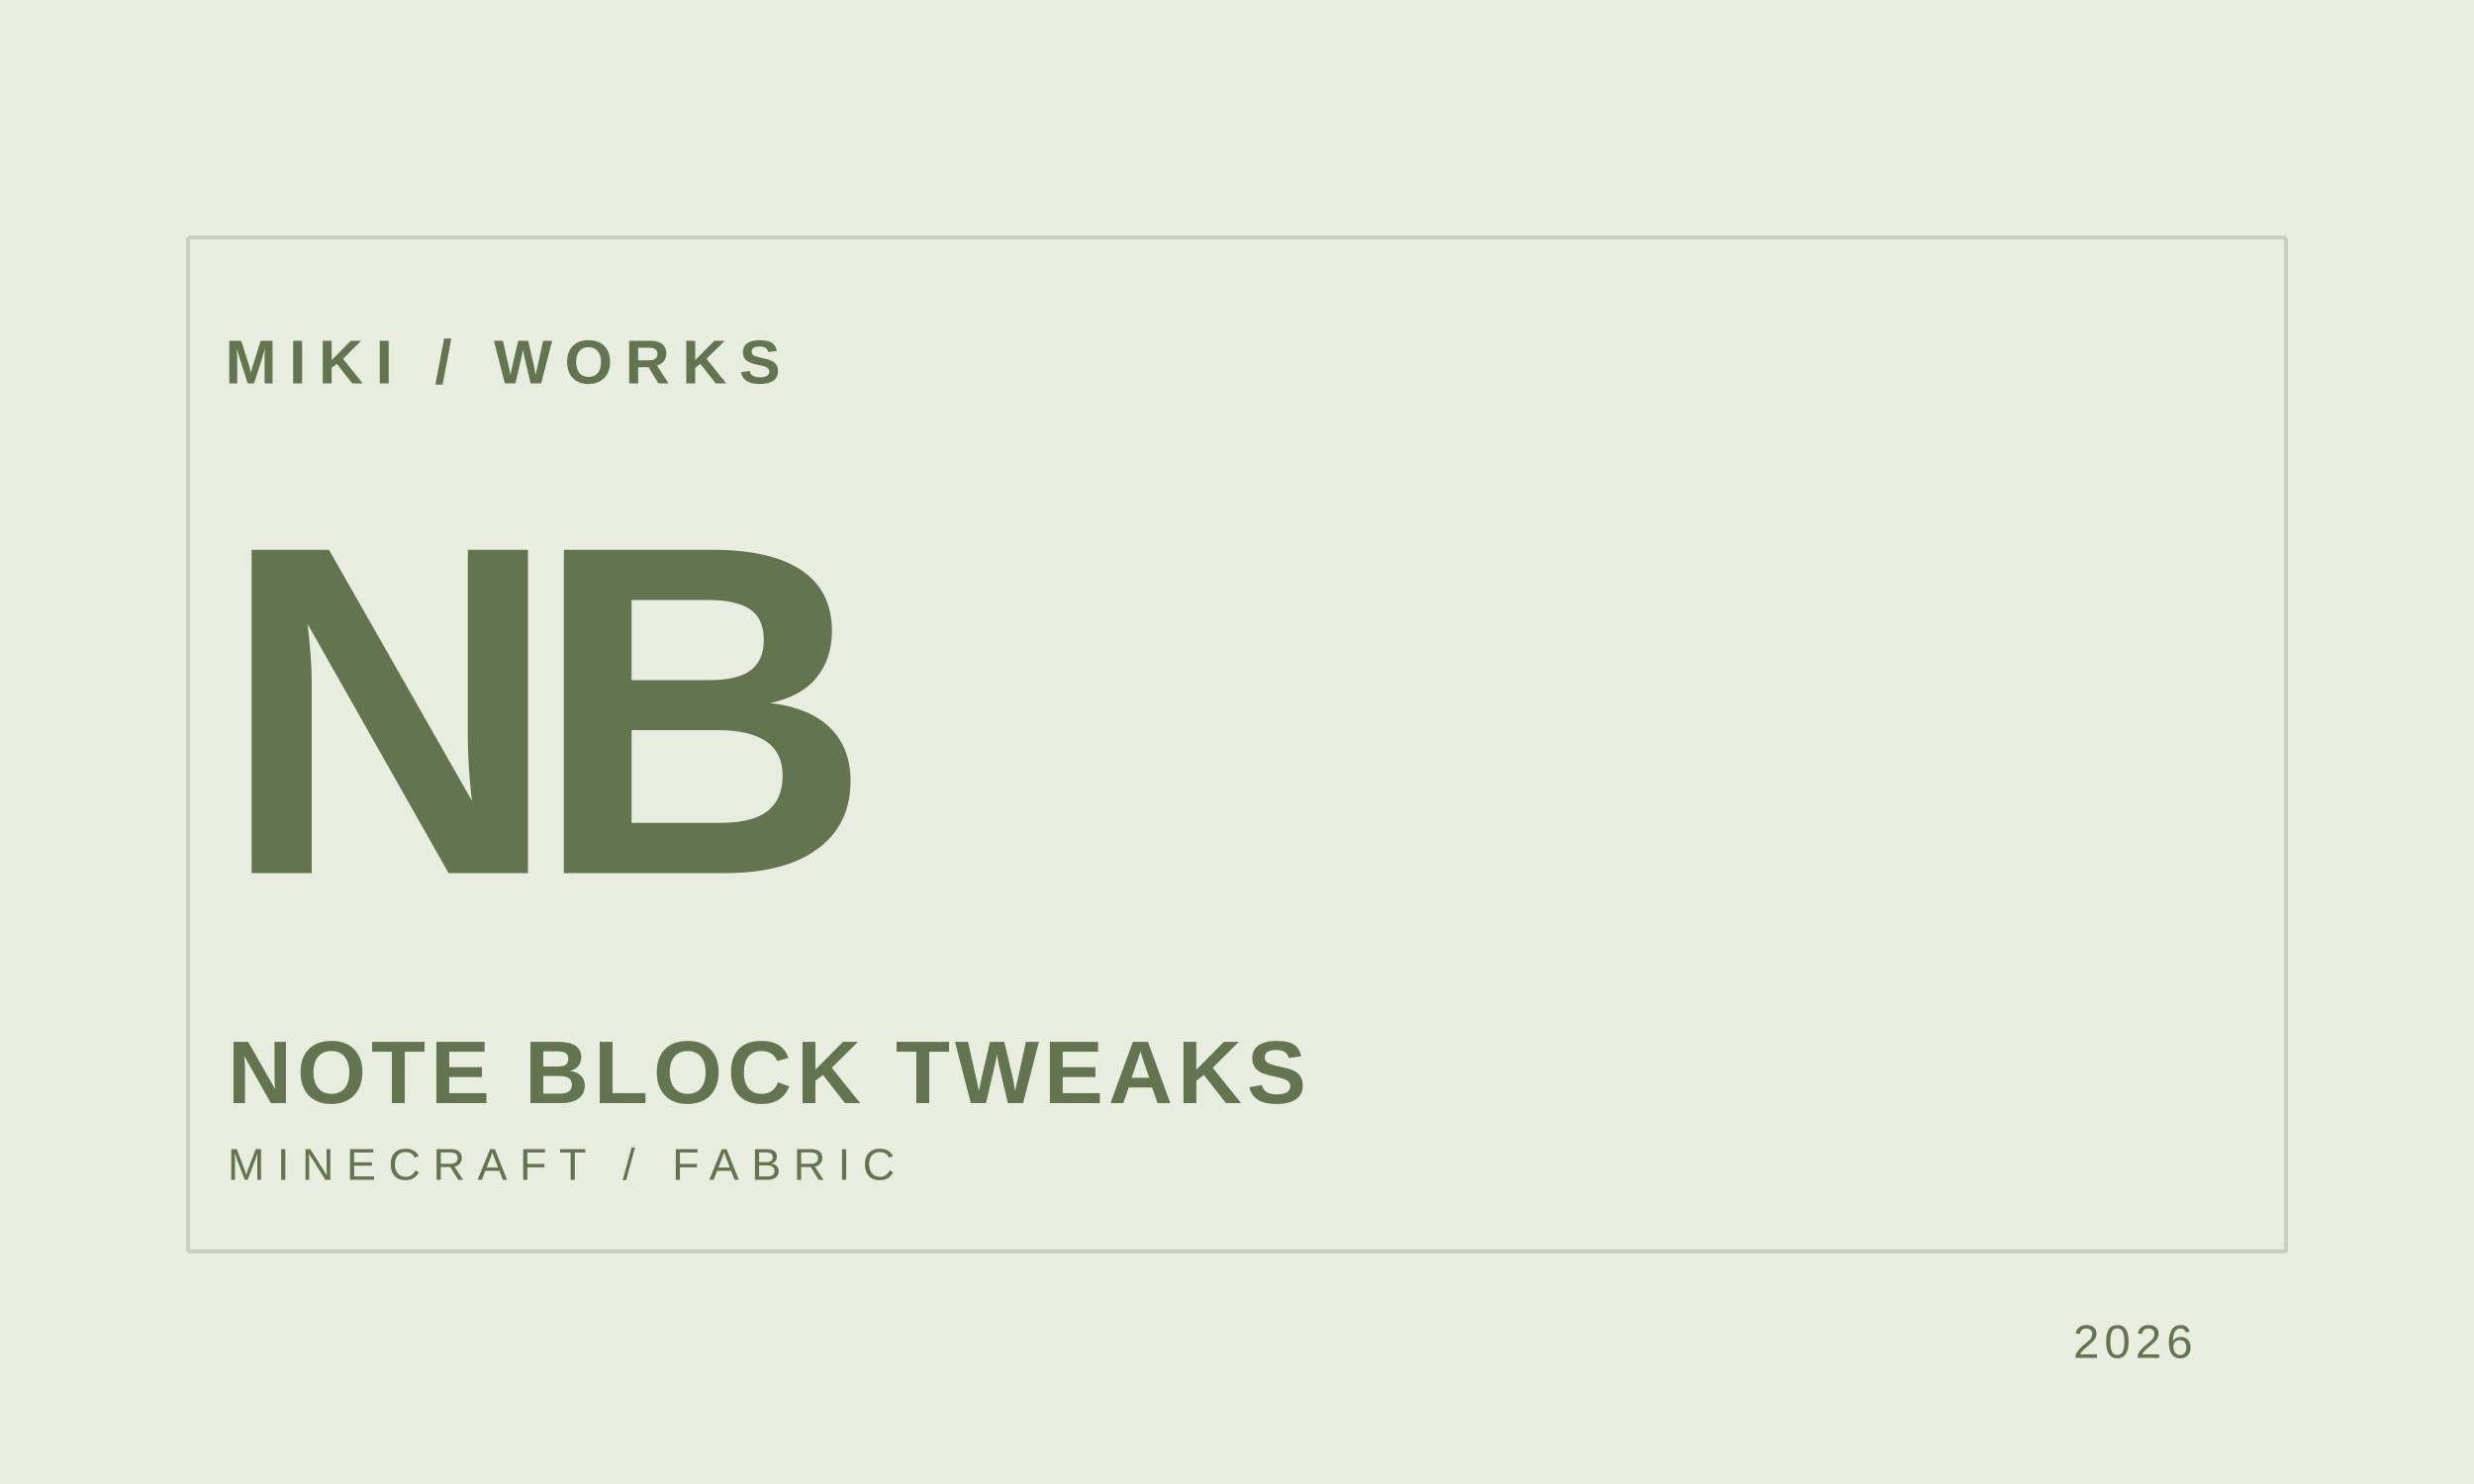
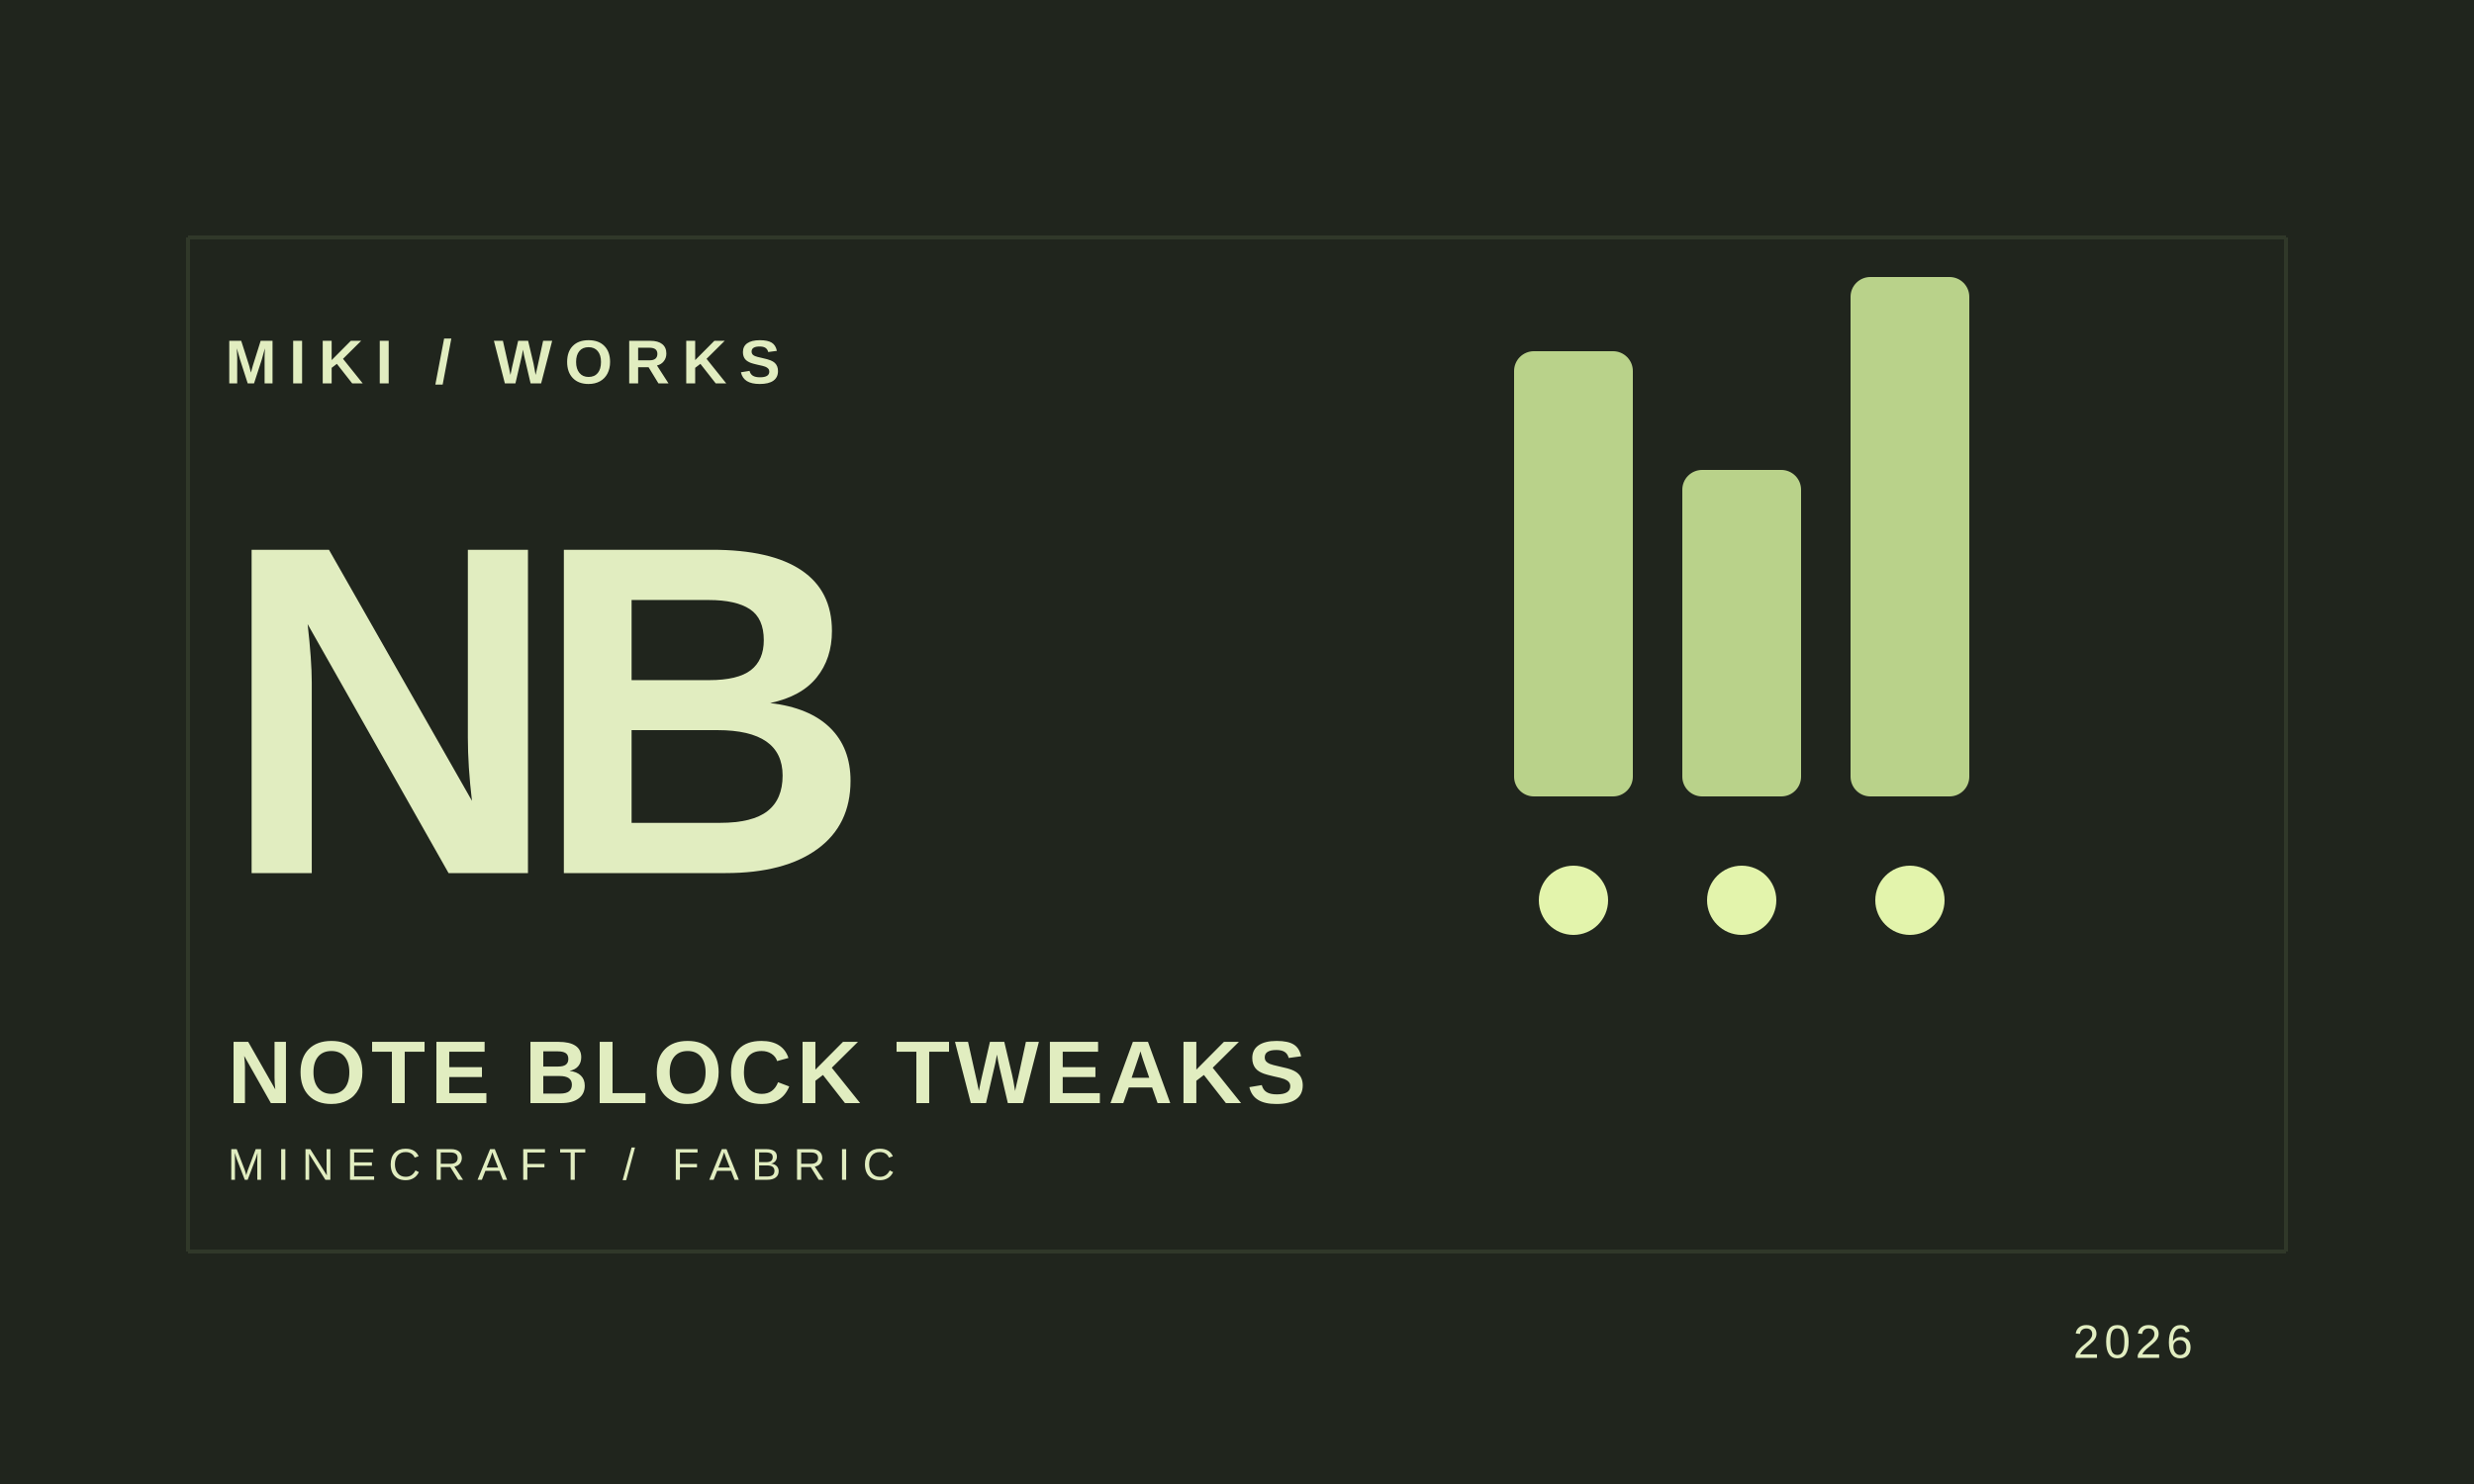
<svg xmlns="http://www.w3.org/2000/svg" width="1000" height="600" viewBox="0 0 1000 600" role="img" aria-label="NOTE BLOCK TWEAKS minimalist title cover">
-   <rect width="1000" height="600" fill="#e9eddf" />
+   <rect width="1000" height="600" fill="#20251d" />
+   <g fill="#b9d28a">
+     <rect x="612" y="142" width="48" height="180" rx="8" />
+     <rect x="680" y="190" width="48" height="132" rx="8" />
+     <rect x="748" y="112" width="48" height="210" rx="8" />
+   </g>
+   <g fill="#e3f4ac">
+     <circle cx="636" cy="364" r="14" />
+     <circle cx="704" cy="364" r="14" />
+     <circle cx="772" cy="364" r="14" />
+   </g>
  <g fill="none" stroke="#647451" stroke-width="1.6" opacity=".24">
    <path d="M76 96H924M76 506H924" />
    <path d="M76 96V506M924 96V506" />
  </g>
-   <g fill="#647451" font-family="Arial,'Helvetica Neue',sans-serif">
+   <g fill="#e1edc0" font-family="Arial,'Helvetica Neue',sans-serif">
    <text x="91" y="155" font-size="25" letter-spacing="5" font-weight="600">MIKI / WORKS</text>
    <text x="89" y="353" font-size="190" letter-spacing="-11" font-weight="600">NB</text>
    <text x="92" y="446" font-size="36" font-weight="600" letter-spacing="2">NOTE BLOCK TWEAKS</text>
    <text x="92" y="477" font-size="18" letter-spacing="5">MINECRAFT / FABRIC</text>
    <text x="838" y="549" font-size="19" letter-spacing="2">2026</text>
  </g>
</svg>
